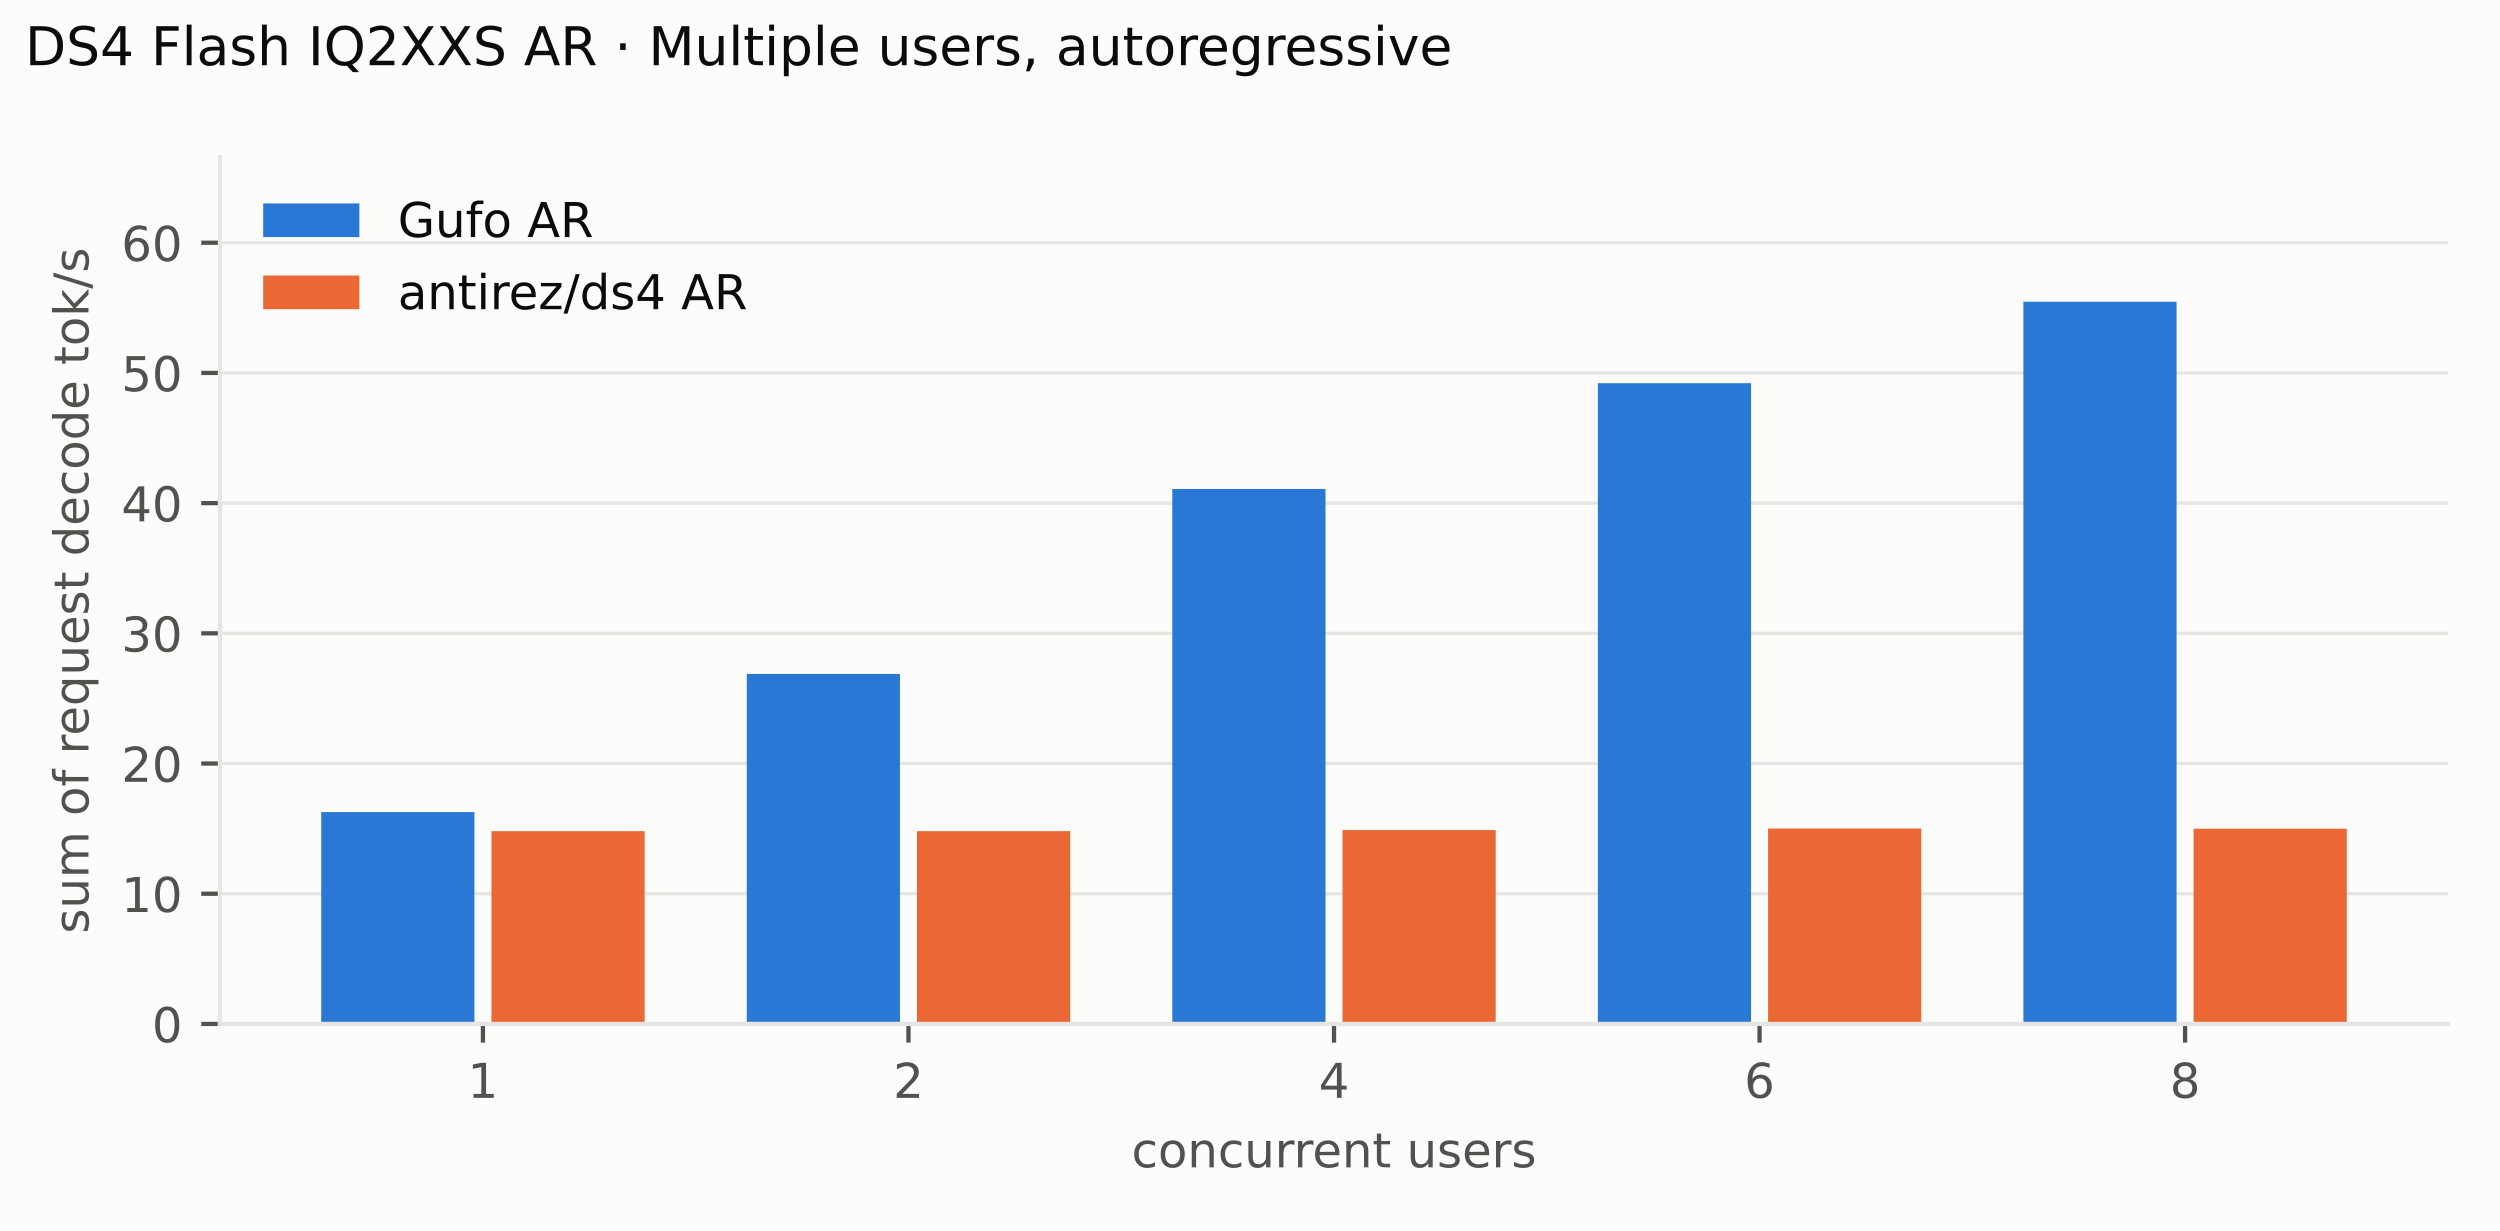
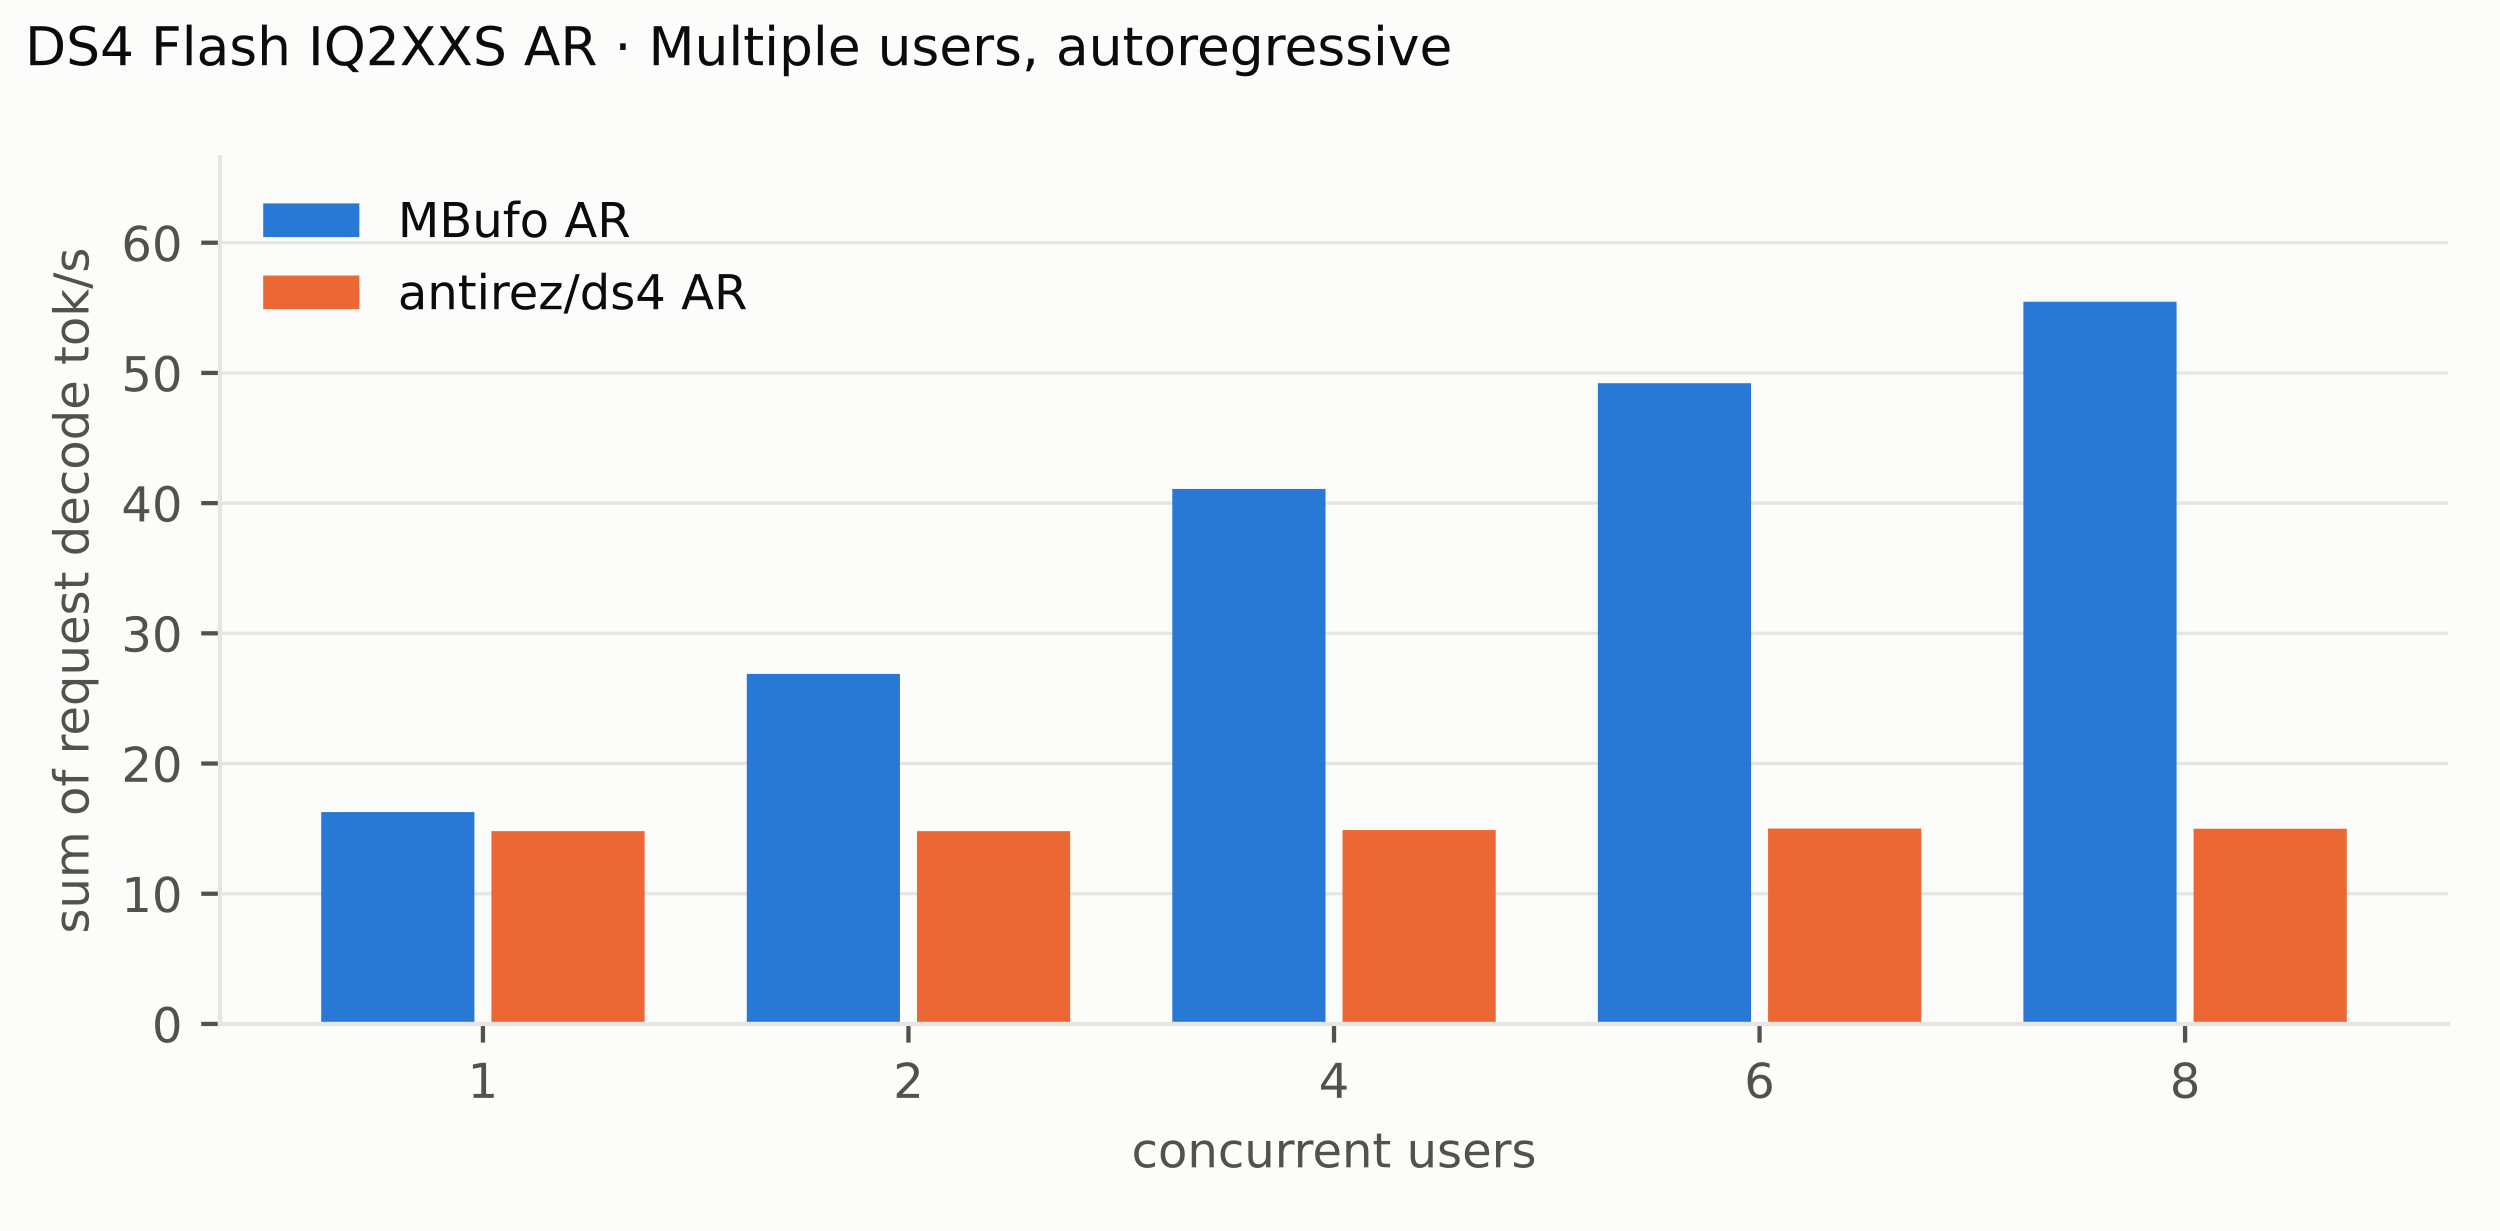
<svg xmlns="http://www.w3.org/2000/svg" xmlns:xlink="http://www.w3.org/1999/xlink" width="468pt" height="230.4pt" viewBox="0 0 468 230.4" version="1.1">
  <defs>
    <style type="text/css">*{stroke-linejoin: round; stroke-linecap: butt}</style>
  </defs>
  <g id="figure_1">
    <g id="patch_1">
      <path d="M 0 230.4 L 468 230.4 L 468 0 L 0 0 z " style="fill: #fcfcfb" />
    </g>
    <g id="axes_1">
      <g id="patch_2">
        <path d="M 41.173 191.68 L 458.28 191.68 L 458.28 29.441 L 41.173 29.441 z " style="fill: #fcfcfb" />
      </g>
      <g id="matplotlib.axis_1">
        <g id="xtick_1">
          <g id="line2d_1">
            <defs>
              <path id="m1ebf051f68" d="M 0 0 L 0 3.5 " style="stroke: #52514e; stroke-width: 0.8" />
            </defs>
            <g>
              <use xlink:href="#m1ebf051f68" x="90.404" y="191.68" style="fill: #52514e; stroke: #52514e; stroke-width: 0.8" />
            </g>
          </g>
          <g id="text_1">
            <text style="font-size: 9px; font-family: 'DejaVu Sans', 'Bitstream Vera Sans', 'Computer Modern Sans Serif', 'Lucida Grande', 'Verdana', 'Geneva', 'Lucid', 'Arial', 'Helvetica', 'Avant Garde', sans-serif; text-anchor: middle; fill: #52514e" x="90.404" y="205.518" transform="rotate(-0 90.40391 205.5179)">1</text>
          </g>
        </g>
        <g id="xtick_2">
          <g id="line2d_2">
            <g>
              <use xlink:href="#m1ebf051f68" x="170.065" y="191.68" style="fill: #52514e; stroke: #52514e; stroke-width: 0.8" />
            </g>
          </g>
          <g id="text_2">
            <text style="font-size: 9px; font-family: 'DejaVu Sans', 'Bitstream Vera Sans', 'Computer Modern Sans Serif', 'Lucida Grande', 'Verdana', 'Geneva', 'Lucid', 'Arial', 'Helvetica', 'Avant Garde', sans-serif; text-anchor: middle; fill: #52514e" x="170.065" y="205.518" transform="rotate(-0 170.0653 205.5179)">2</text>
          </g>
        </g>
        <g id="xtick_3">
          <g id="line2d_3">
            <g>
              <use xlink:href="#m1ebf051f68" x="249.727" y="191.68" style="fill: #52514e; stroke: #52514e; stroke-width: 0.8" />
            </g>
          </g>
          <g id="text_3">
            <text style="font-size: 9px; font-family: 'DejaVu Sans', 'Bitstream Vera Sans', 'Computer Modern Sans Serif', 'Lucida Grande', 'Verdana', 'Geneva', 'Lucid', 'Arial', 'Helvetica', 'Avant Garde', sans-serif; text-anchor: middle; fill: #52514e" x="249.727" y="205.518" transform="rotate(-0 249.7266 205.5179)">4</text>
          </g>
        </g>
        <g id="xtick_4">
          <g id="line2d_4">
            <g>
              <use xlink:href="#m1ebf051f68" x="329.388" y="191.68" style="fill: #52514e; stroke: #52514e; stroke-width: 0.8" />
            </g>
          </g>
          <g id="text_4">
            <text style="font-size: 9px; font-family: 'DejaVu Sans', 'Bitstream Vera Sans', 'Computer Modern Sans Serif', 'Lucida Grande', 'Verdana', 'Geneva', 'Lucid', 'Arial', 'Helvetica', 'Avant Garde', sans-serif; text-anchor: middle; fill: #52514e" x="329.388" y="205.518" transform="rotate(-0 329.3879 205.5179)">6</text>
          </g>
        </g>
        <g id="xtick_5">
          <g id="line2d_5">
            <g>
              <use xlink:href="#m1ebf051f68" x="409.049" y="191.68" style="fill: #52514e; stroke: #52514e; stroke-width: 0.8" />
            </g>
          </g>
          <g id="text_5">
            <text style="font-size: 9px; font-family: 'DejaVu Sans', 'Bitstream Vera Sans', 'Computer Modern Sans Serif', 'Lucida Grande', 'Verdana', 'Geneva', 'Lucid', 'Arial', 'Helvetica', 'Avant Garde', sans-serif; text-anchor: middle; fill: #52514e" x="409.049" y="205.518" transform="rotate(-0 409.0493 205.5179)">8</text>
          </g>
        </g>
        <g id="text_6">
          <text style="font-size: 9px; font-family: 'DejaVu Sans', 'Bitstream Vera Sans', 'Computer Modern Sans Serif', 'Lucida Grande', 'Verdana', 'Geneva', 'Lucid', 'Arial', 'Helvetica', 'Avant Garde', sans-serif; text-anchor: middle; fill: #52514e" x="249.727" y="218.518" transform="rotate(-0 249.7266 218.5179)">concurrent users</text>
        </g>
      </g>
      <g id="matplotlib.axis_2">
        <g id="ytick_1">
          <g id="line2d_6">
            <path d="M 41.173 191.68 L 458.28 191.68 " clip-path="url(#p2d3f1ae1b2)" style="fill: none; stroke: #e6e5e1; stroke-width: 0.6; stroke-linecap: square" />
          </g>
          <g id="line2d_7">
            <defs>
              <path id="m680e5b1e24" d="M 0 0 L -3.5 0 " style="stroke: #52514e; stroke-width: 0.8" />
            </defs>
            <g>
              <use xlink:href="#m680e5b1e24" x="41.173" y="191.68" style="fill: #52514e; stroke: #52514e; stroke-width: 0.8" />
            </g>
          </g>
          <g id="text_7">
            <text style="font-size: 9px; font-family: 'DejaVu Sans', 'Bitstream Vera Sans', 'Computer Modern Sans Serif', 'Lucida Grande', 'Verdana', 'Geneva', 'Lucid', 'Arial', 'Helvetica', 'Avant Garde', sans-serif; text-anchor: end; fill: #52514e" x="34.173" y="195.099" transform="rotate(-0 34.1732 195.0989)">0</text>
          </g>
        </g>
        <g id="ytick_2">
          <g id="line2d_8">
            <path d="M 41.173 167.307 L 458.28 167.307 " clip-path="url(#p2d3f1ae1b2)" style="fill: none; stroke: #e6e5e1; stroke-width: 0.6; stroke-linecap: square" />
          </g>
          <g id="line2d_9">
            <g>
              <use xlink:href="#m680e5b1e24" x="41.173" y="167.307" style="fill: #52514e; stroke: #52514e; stroke-width: 0.8" />
            </g>
          </g>
          <g id="text_8">
            <text style="font-size: 9px; font-family: 'DejaVu Sans', 'Bitstream Vera Sans', 'Computer Modern Sans Serif', 'Lucida Grande', 'Verdana', 'Geneva', 'Lucid', 'Arial', 'Helvetica', 'Avant Garde', sans-serif; text-anchor: end; fill: #52514e" x="34.173" y="170.726" transform="rotate(-0 34.1732 170.7255)">10</text>
          </g>
        </g>
        <g id="ytick_3">
          <g id="line2d_10">
            <path d="M 41.173 142.933 L 458.28 142.933 " clip-path="url(#p2d3f1ae1b2)" style="fill: none; stroke: #e6e5e1; stroke-width: 0.6; stroke-linecap: square" />
          </g>
          <g id="line2d_11">
            <g>
              <use xlink:href="#m680e5b1e24" x="41.173" y="142.933" style="fill: #52514e; stroke: #52514e; stroke-width: 0.8" />
            </g>
          </g>
          <g id="text_9">
            <text style="font-size: 9px; font-family: 'DejaVu Sans', 'Bitstream Vera Sans', 'Computer Modern Sans Serif', 'Lucida Grande', 'Verdana', 'Geneva', 'Lucid', 'Arial', 'Helvetica', 'Avant Garde', sans-serif; text-anchor: end; fill: #52514e" x="34.173" y="146.352" transform="rotate(-0 34.1732 146.3521)">20</text>
          </g>
        </g>
        <g id="ytick_4">
          <g id="line2d_12">
            <path d="M 41.173 118.56 L 458.28 118.56 " clip-path="url(#p2d3f1ae1b2)" style="fill: none; stroke: #e6e5e1; stroke-width: 0.6; stroke-linecap: square" />
          </g>
          <g id="line2d_13">
            <g>
              <use xlink:href="#m680e5b1e24" x="41.173" y="118.56" style="fill: #52514e; stroke: #52514e; stroke-width: 0.8" />
            </g>
          </g>
          <g id="text_10">
            <text style="font-size: 9px; font-family: 'DejaVu Sans', 'Bitstream Vera Sans', 'Computer Modern Sans Serif', 'Lucida Grande', 'Verdana', 'Geneva', 'Lucid', 'Arial', 'Helvetica', 'Avant Garde', sans-serif; text-anchor: end; fill: #52514e" x="34.173" y="121.979" transform="rotate(-0 34.1732 121.9787)">30</text>
          </g>
        </g>
        <g id="ytick_5">
          <g id="line2d_14">
            <path d="M 41.173 94.186 L 458.28 94.186 " clip-path="url(#p2d3f1ae1b2)" style="fill: none; stroke: #e6e5e1; stroke-width: 0.6; stroke-linecap: square" />
          </g>
          <g id="line2d_15">
            <g>
              <use xlink:href="#m680e5b1e24" x="41.173" y="94.186" style="fill: #52514e; stroke: #52514e; stroke-width: 0.8" />
            </g>
          </g>
          <g id="text_11">
            <text style="font-size: 9px; font-family: 'DejaVu Sans', 'Bitstream Vera Sans', 'Computer Modern Sans Serif', 'Lucida Grande', 'Verdana', 'Geneva', 'Lucid', 'Arial', 'Helvetica', 'Avant Garde', sans-serif; text-anchor: end; fill: #52514e" x="34.173" y="97.605" transform="rotate(-0 34.1732 97.60527)">40</text>
          </g>
        </g>
        <g id="ytick_6">
          <g id="line2d_16">
            <path d="M 41.173 69.813 L 458.28 69.813 " clip-path="url(#p2d3f1ae1b2)" style="fill: none; stroke: #e6e5e1; stroke-width: 0.6; stroke-linecap: square" />
          </g>
          <g id="line2d_17">
            <g>
              <use xlink:href="#m680e5b1e24" x="41.173" y="69.813" style="fill: #52514e; stroke: #52514e; stroke-width: 0.8" />
            </g>
          </g>
          <g id="text_12">
            <text style="font-size: 9px; font-family: 'DejaVu Sans', 'Bitstream Vera Sans', 'Computer Modern Sans Serif', 'Lucida Grande', 'Verdana', 'Geneva', 'Lucid', 'Arial', 'Helvetica', 'Avant Garde', sans-serif; text-anchor: end; fill: #52514e" x="34.173" y="73.232" transform="rotate(-0 34.1732 73.23186)">50</text>
          </g>
        </g>
        <g id="ytick_7">
          <g id="line2d_18">
            <path d="M 41.173 45.439 L 458.28 45.439 " clip-path="url(#p2d3f1ae1b2)" style="fill: none; stroke: #e6e5e1; stroke-width: 0.6; stroke-linecap: square" />
          </g>
          <g id="line2d_19">
            <g>
              <use xlink:href="#m680e5b1e24" x="41.173" y="45.439" style="fill: #52514e; stroke: #52514e; stroke-width: 0.8" />
            </g>
          </g>
          <g id="text_13">
            <text style="font-size: 9px; font-family: 'DejaVu Sans', 'Bitstream Vera Sans', 'Computer Modern Sans Serif', 'Lucida Grande', 'Verdana', 'Geneva', 'Lucid', 'Arial', 'Helvetica', 'Avant Garde', sans-serif; text-anchor: end; fill: #52514e" x="34.173" y="48.858" transform="rotate(-0 34.1732 48.85844)">60</text>
          </g>
        </g>
        <g id="text_14">
          <text style="font-size: 9px; font-family: 'DejaVu Sans', 'Bitstream Vera Sans', 'Computer Modern Sans Serif', 'Lucida Grande', 'Verdana', 'Geneva', 'Lucid', 'Arial', 'Helvetica', 'Avant Garde', sans-serif; text-anchor: middle; fill: #52514e" x="16.559" y="110.56" transform="rotate(-90 16.55859 110.5604)">sum of request decode tok/s</text>
        </g>
      </g>
      <g id="patch_3">
        <path d="M 60.133 191.68 L 88.811 191.68 L 88.811 152.024 L 60.133 152.024 z " clip-path="url(#p2d3f1ae1b2)" style="fill: #2a78d6" />
      </g>
      <g id="patch_4">
        <path d="M 139.794 191.68 L 168.472 191.68 L 168.472 126.164 L 139.794 126.164 z " clip-path="url(#p2d3f1ae1b2)" style="fill: #2a78d6" />
      </g>
      <g id="patch_5">
        <path d="M 219.455 191.68 L 248.133 191.68 L 248.133 91.53 L 219.455 91.53 z " clip-path="url(#p2d3f1ae1b2)" style="fill: #2a78d6" />
      </g>
      <g id="patch_6">
        <path d="M 299.117 191.68 L 327.795 191.68 L 327.795 71.738 L 299.117 71.738 z " clip-path="url(#p2d3f1ae1b2)" style="fill: #2a78d6" />
      </g>
      <g id="patch_7">
        <path d="M 378.778 191.68 L 407.456 191.68 L 407.456 56.481 L 378.778 56.481 z " clip-path="url(#p2d3f1ae1b2)" style="fill: #2a78d6" />
      </g>
      <g id="patch_8">
        <path d="M 91.997 191.68 L 120.675 191.68 L 120.675 155.583 L 91.997 155.583 z " clip-path="url(#p2d3f1ae1b2)" style="fill: #eb6834" />
      </g>
      <g id="patch_9">
        <path d="M 171.658 191.68 L 200.337 191.68 L 200.337 155.583 L 171.658 155.583 z " clip-path="url(#p2d3f1ae1b2)" style="fill: #eb6834" />
      </g>
      <g id="patch_10">
        <path d="M 251.32 191.68 L 279.998 191.68 L 279.998 155.388 L 251.32 155.388 z " clip-path="url(#p2d3f1ae1b2)" style="fill: #eb6834" />
      </g>
      <g id="patch_11">
        <path d="M 330.981 191.68 L 359.659 191.68 L 359.659 155.095 L 330.981 155.095 z " clip-path="url(#p2d3f1ae1b2)" style="fill: #eb6834" />
      </g>
      <g id="patch_12">
        <path d="M 410.643 191.68 L 439.321 191.68 L 439.321 155.144 L 410.643 155.144 z " clip-path="url(#p2d3f1ae1b2)" style="fill: #eb6834" />
      </g>
      <g id="patch_13">
        <path d="M 41.173 191.68 L 41.173 29.441 " style="fill: none; stroke: #e6e5e1; stroke-width: 0.8; stroke-linejoin: miter; stroke-linecap: square" />
      </g>
      <g id="patch_14">
        <path d="M 41.173 191.68 L 458.28 191.68 " style="fill: none; stroke: #e6e5e1; stroke-width: 0.8; stroke-linejoin: miter; stroke-linecap: square" />
      </g>
      <g id="legend_1">
        <g id="patch_15">
          <path d="M 49.273 44.379 L 67.273 44.379 L 67.273 38.079 L 49.273 38.079 z " style="fill: #2a78d6" />
        </g>
        <g id="text_15">
-           <text style="font-size: 9px; font-family: 'DejaVu Sans', 'Bitstream Vera Sans', 'Computer Modern Sans Serif', 'Lucida Grande', 'Verdana', 'Geneva', 'Lucid', 'Arial', 'Helvetica', 'Avant Garde', sans-serif; text-anchor: start; fill: #0b0b0b" x="74.473" y="44.379" transform="rotate(-0 74.4732 44.37938)">Gufo AR</text>
+           <text style="font-size: 9px; font-family: 'DejaVu Sans', 'Bitstream Vera Sans', 'Computer Modern Sans Serif', 'Lucida Grande', 'Verdana', 'Geneva', 'Lucid', 'Arial', 'Helvetica', 'Avant Garde', sans-serif; text-anchor: start; fill: #0b0b0b" x="74.473" y="44.379" transform="rotate(-0 74.4732 44.37938)">MBufo AR</text>
        </g>
        <g id="patch_16">
          <path d="M 49.273 57.88 L 67.273 57.88 L 67.273 51.58 L 49.273 51.58 z " style="fill: #eb6834" />
        </g>
        <g id="text_16">
          <text style="font-size: 9px; font-family: 'DejaVu Sans', 'Bitstream Vera Sans', 'Computer Modern Sans Serif', 'Lucida Grande', 'Verdana', 'Geneva', 'Lucid', 'Arial', 'Helvetica', 'Avant Garde', sans-serif; text-anchor: start; fill: #0b0b0b" x="74.473" y="57.88" transform="rotate(-0 74.4732 57.88008)">antirez/ds4 AR</text>
        </g>
      </g>
    </g>
    <g id="text_17">
      <text style="font-size: 10px; font-family: 'DejaVu Sans', 'Bitstream Vera Sans', 'Computer Modern Sans Serif', 'Lucida Grande', 'Verdana', 'Geneva', 'Lucid', 'Arial', 'Helvetica', 'Avant Garde', sans-serif; text-anchor: start; fill: #0b0b0b" x="4.68" y="12.206" transform="rotate(-0 4.68 12.20644)">DS4 Flash IQ2XXS AR · Multiple users, autoregressive</text>
    </g>
  </g>
  <defs>
    <clipPath id="p2d3f1ae1b2">
      <rect x="41.173" y="29.441" width="417.107" height="162.239" />
    </clipPath>
  </defs>
</svg>
